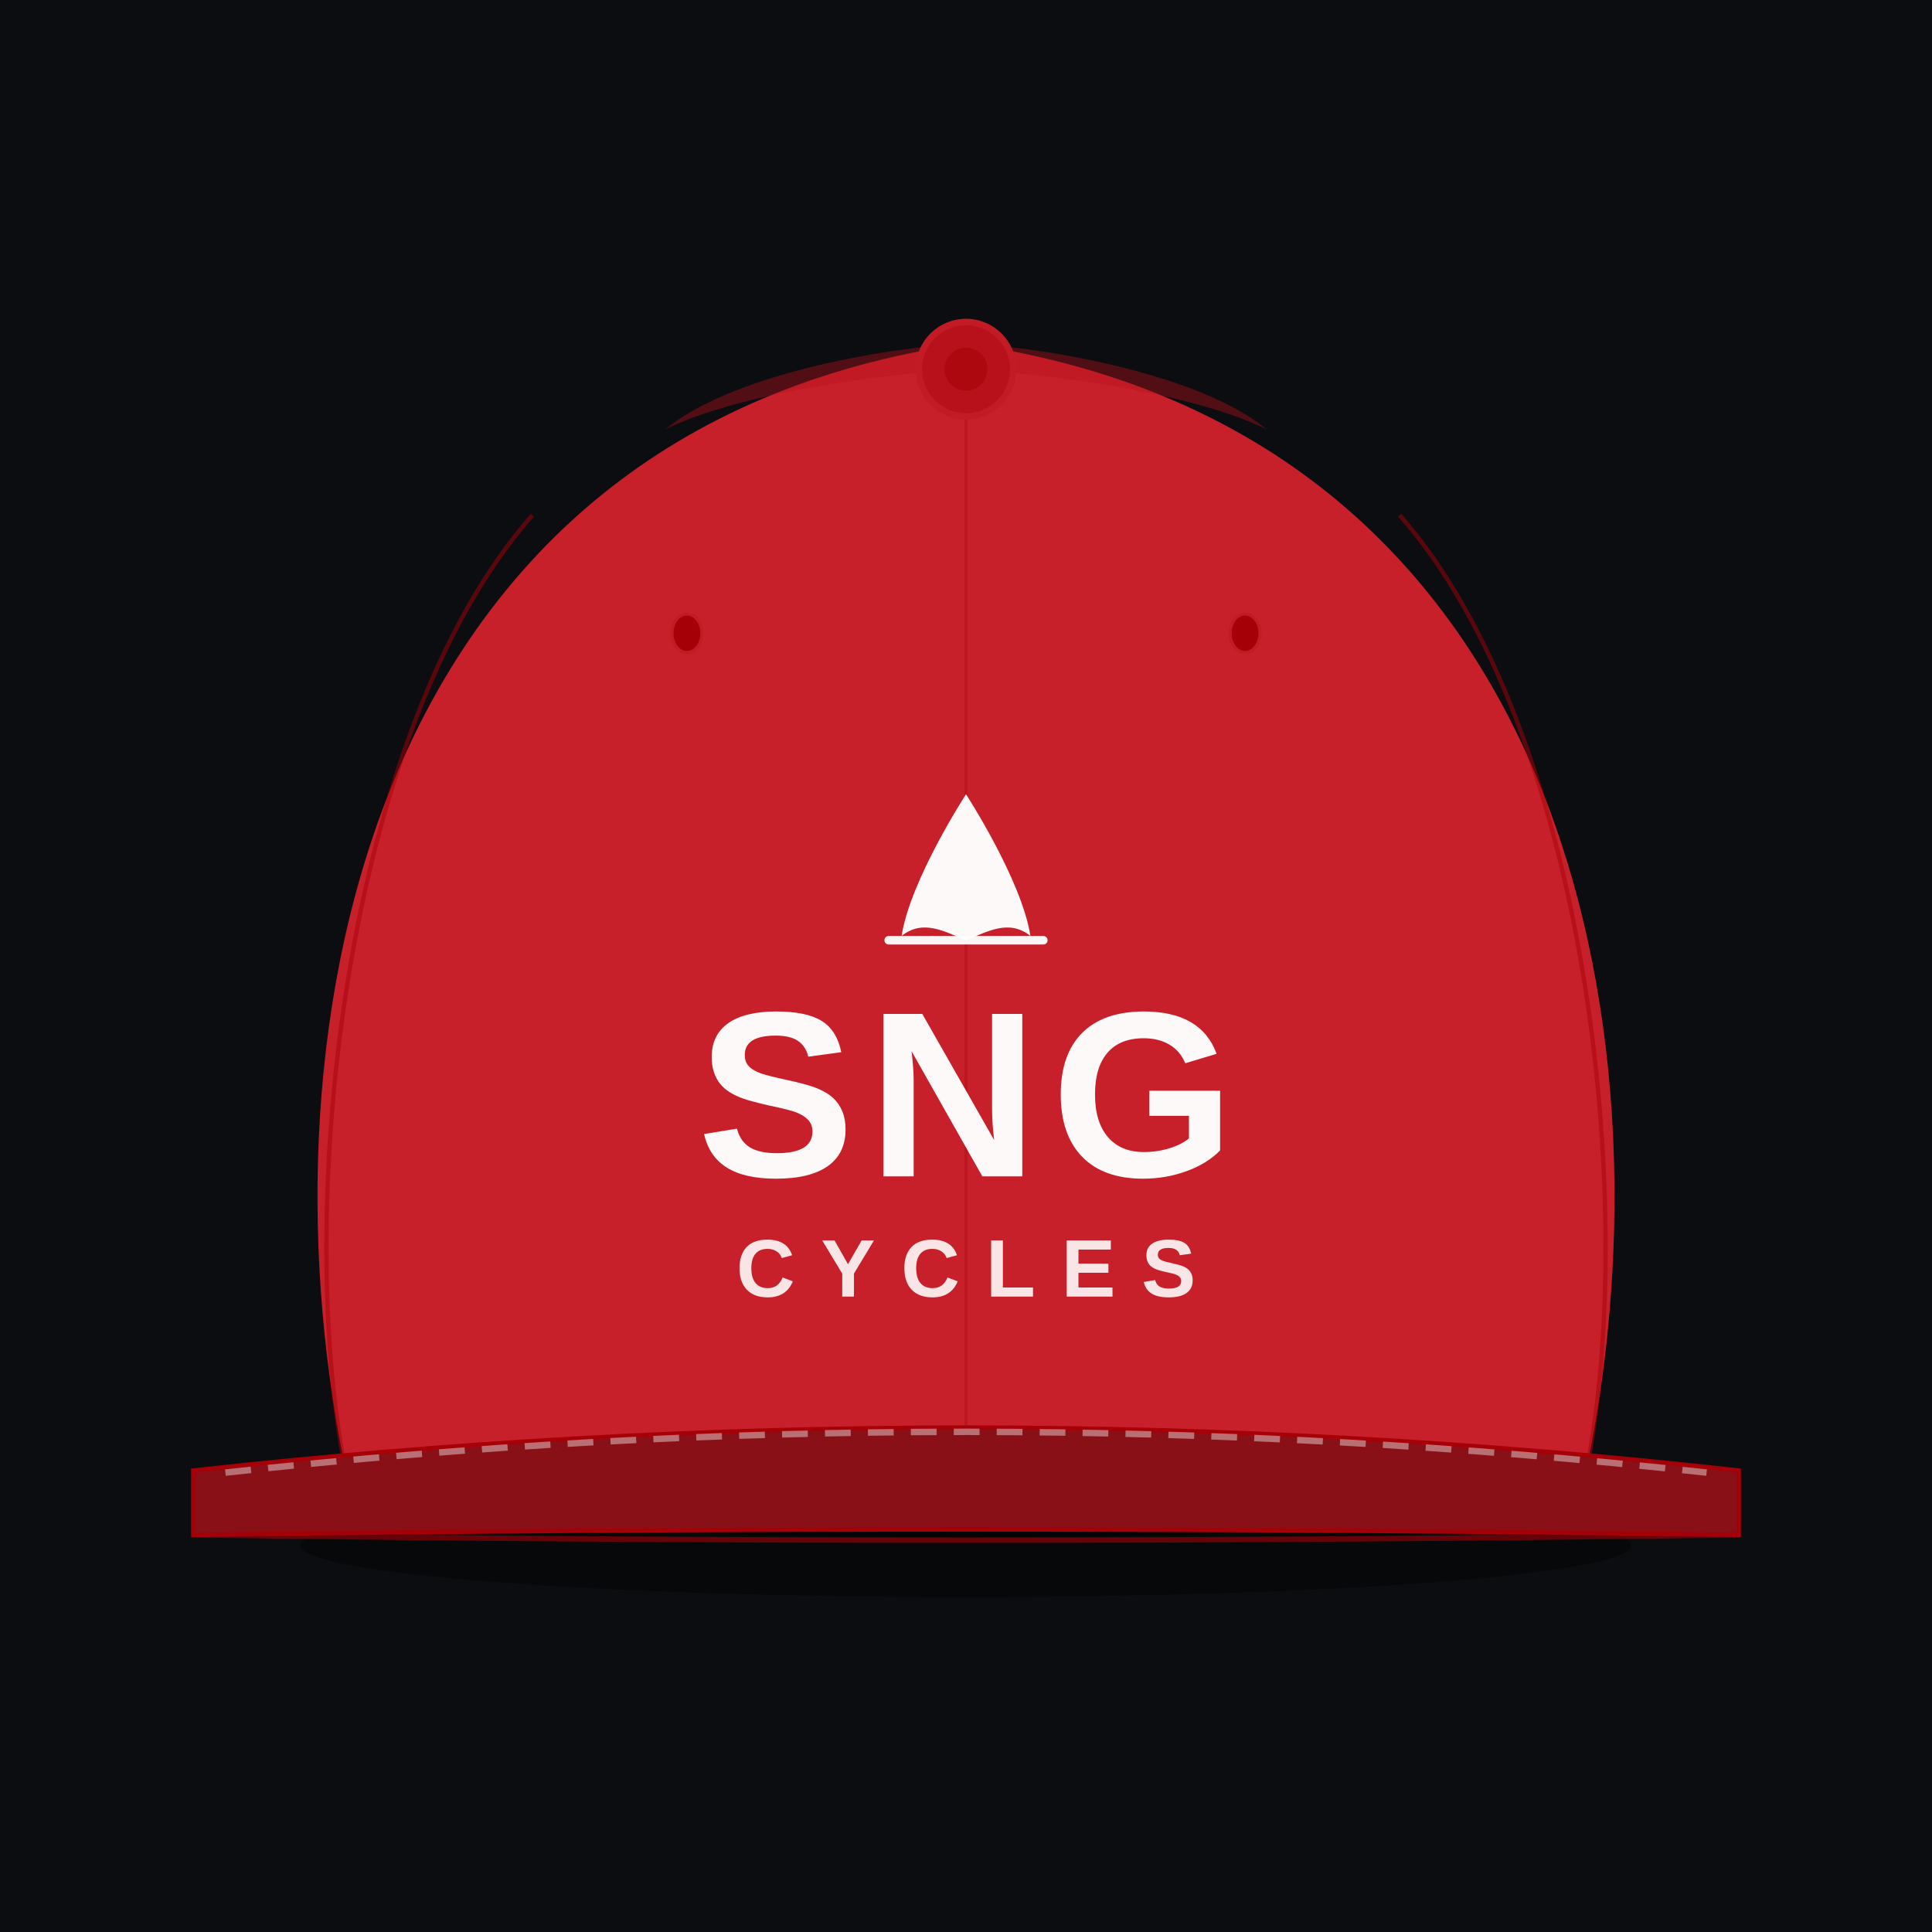
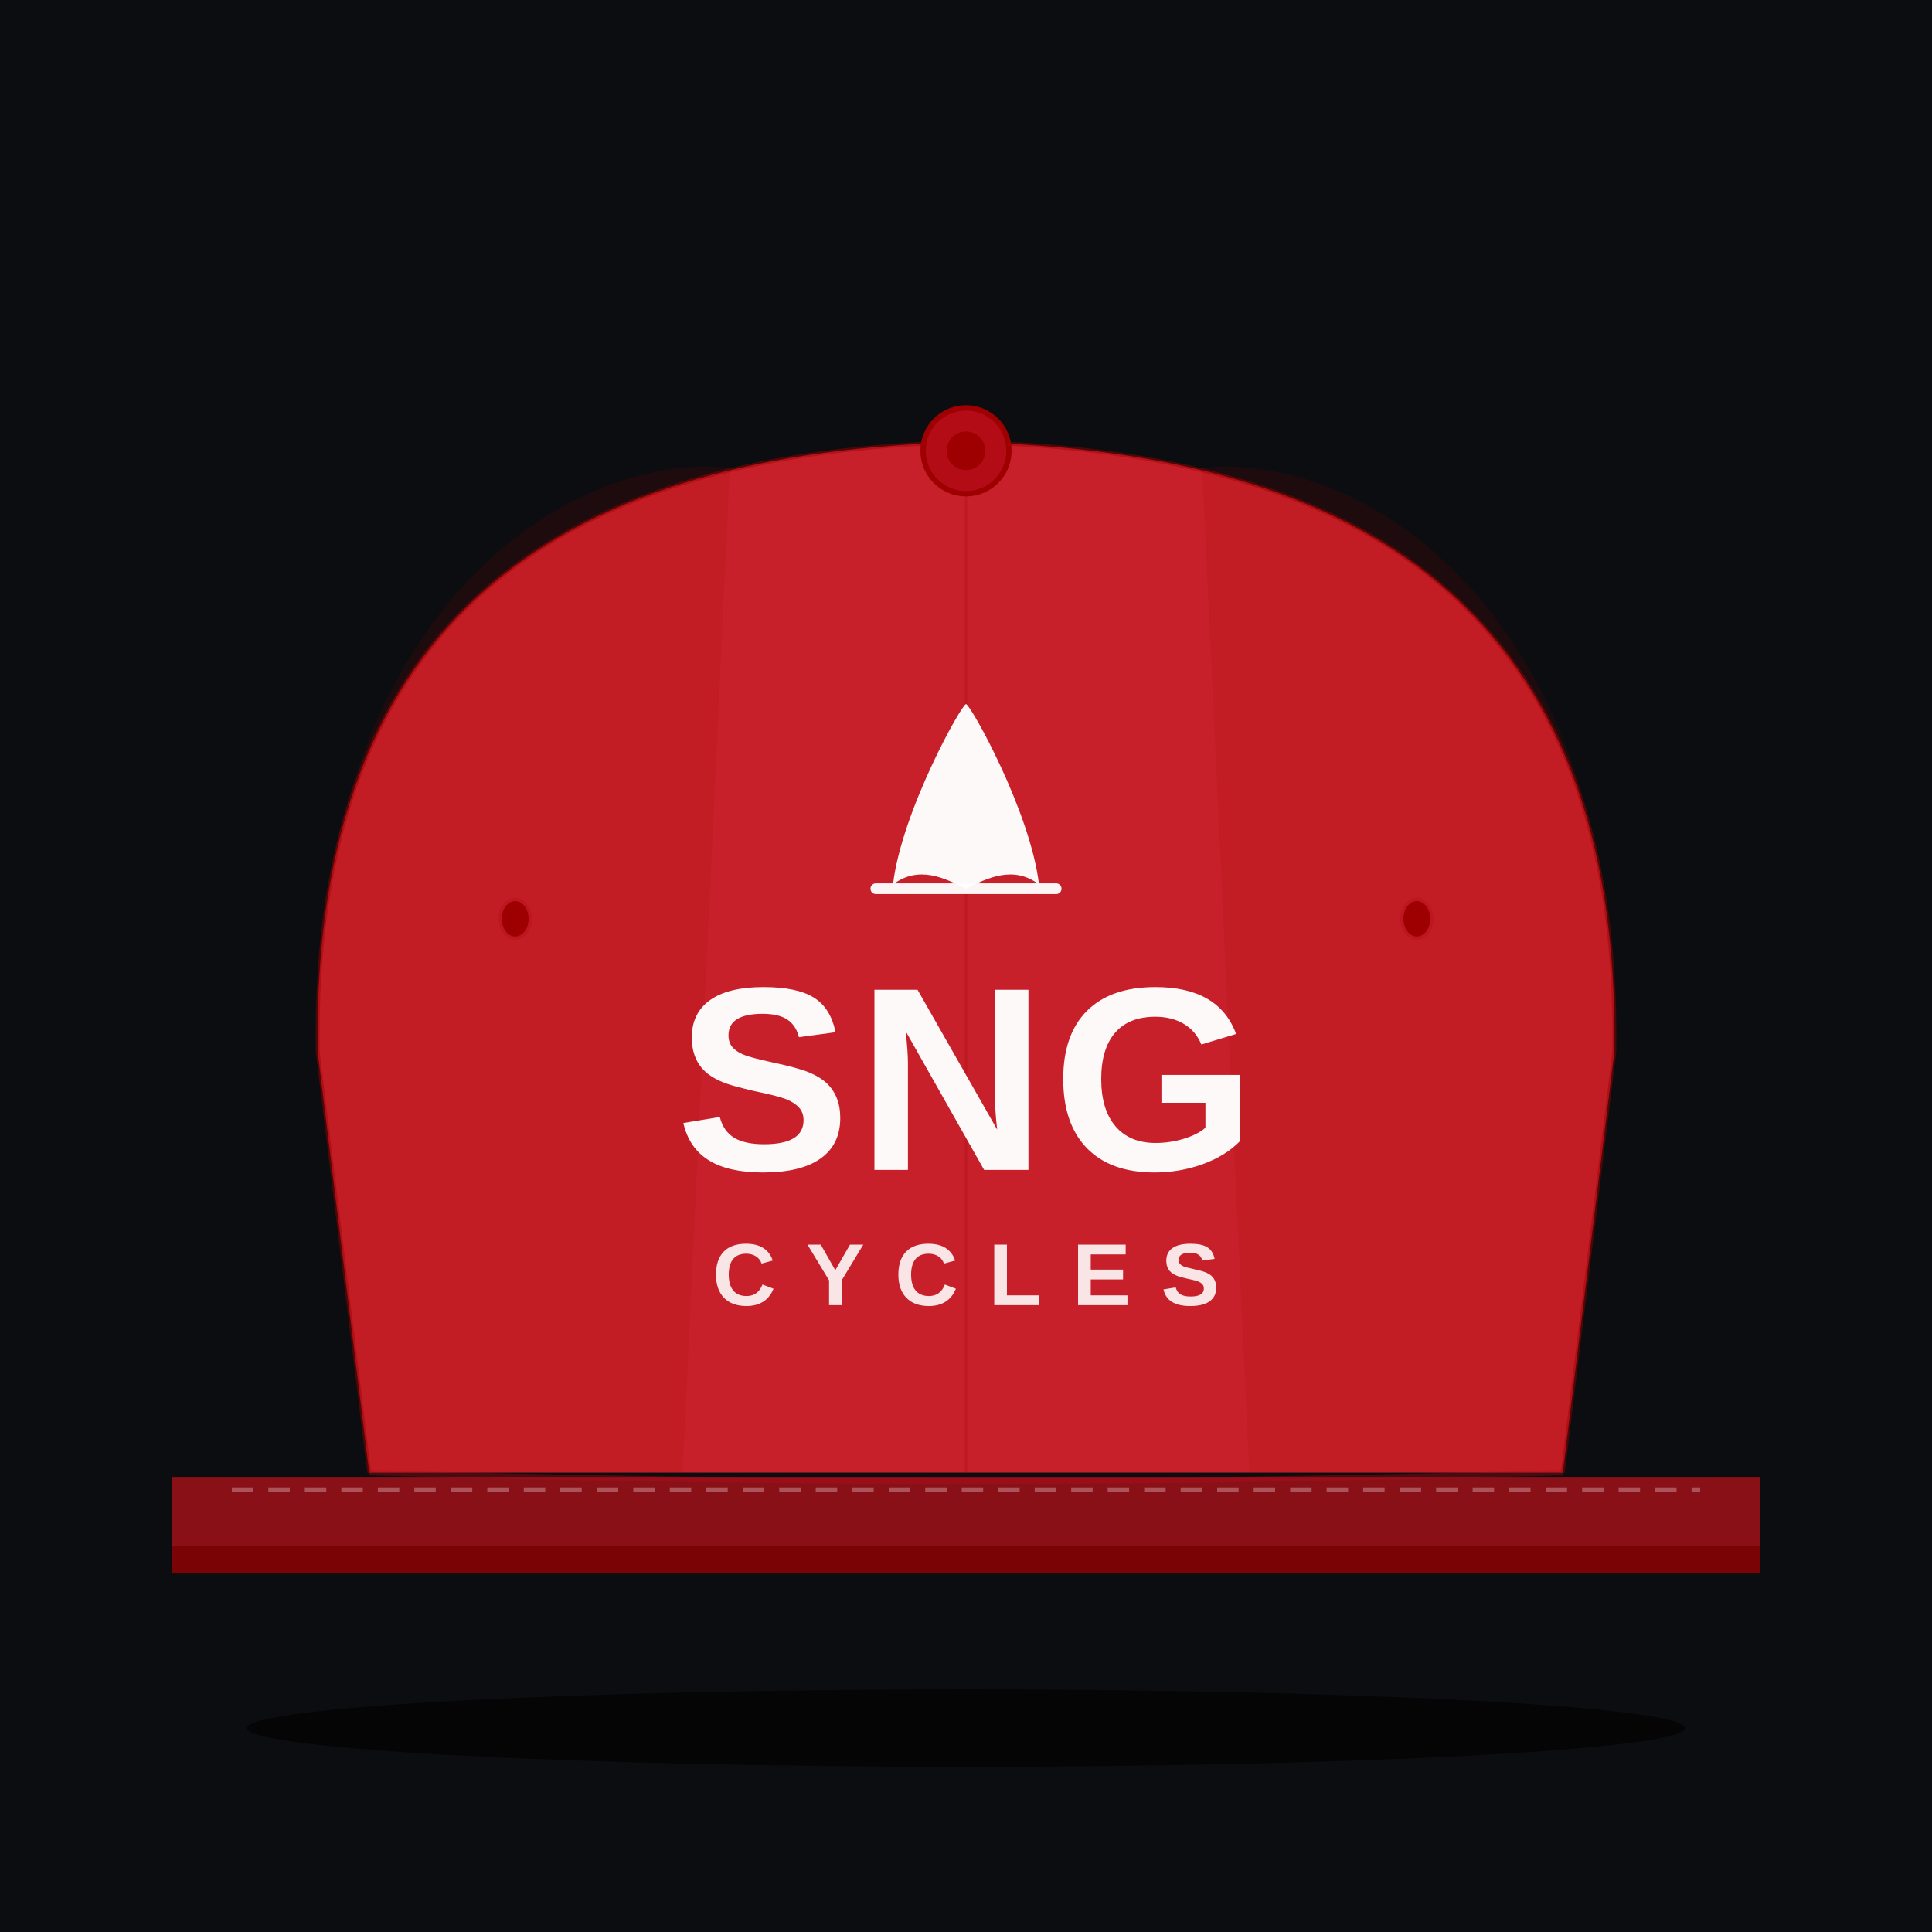
<svg xmlns="http://www.w3.org/2000/svg" width="900" height="900" viewBox="0 0 900 900">
  <rect width="900" height="900" fill="#0c0d10" />
-   <ellipse cx="450" cy="720" rx="310" ry="24" fill="#000" opacity="0.4" />
-   <path d="     M160 680     C120 480 170 200 450 160     C730 200 780 480 740 680     Z" fill="#c8202b" />
-   <path d="     M310 200     C340 175 410 162 450 160     C490 162 560 175 590 200     C560 185 500 175 450 172     C400 175 340 185 310 200 Z" fill="#b9111c" opacity="0.4" />
-   <path d="M160 680 C138 560 160 340 248 240" fill="none" stroke="#a50008" stroke-width="2" opacity="0.5" />
-   <path d="M740 680 C762 560 740 340 652 240" fill="none" stroke="#a50008" stroke-width="2" opacity="0.5" />
-   <path d="M450 165 L450 680" fill="none" stroke="#a50008" stroke-width="1.5" opacity="0.3" />
-   <circle cx="450" cy="172" r="22" fill="#b9111c" stroke="#c31b26" stroke-width="3" />
-   <circle cx="450" cy="172" r="10" fill="#a50008" opacity="0.6" />
-   <ellipse cx="320" cy="295" rx="7" ry="9" fill="#a50008" stroke="#c31b26" stroke-width="1.5" />
-   <ellipse cx="580" cy="295" rx="7" ry="9" fill="#a50008" stroke="#c31b26" stroke-width="1.5" />
-   <path d="M450 370            C450 370 424 410 420 436            C430 428 440 434 450 438            C460 434 470 428 480 436            C476 410 450 370 450 370 Z" fill="#ffffff" opacity="0.97" />
-   <line x1="414" y1="438" x2="486" y2="438" stroke="#ffffff" stroke-width="4" stroke-linecap="round" opacity="0.95" />
-   <text x="450" y="548" text-anchor="middle" font-family="Arial Black, Arial, sans-serif" font-weight="900" font-size="110" fill="#ffffff" letter-spacing="6" opacity="0.97">SNG</text>
-   <text x="450" y="604" text-anchor="middle" font-family="Arial Black, Arial, sans-serif" font-weight="900" font-size="38" fill="#ffffff" letter-spacing="12" opacity="0.88">CYCLES</text>
-   <ellipse cx="450" cy="698" rx="300" ry="18" fill="#000" opacity="0.5" />
-   <path d="M90 685 Q450 645 810 685 L810 715 Q450 710 90 715 Z" fill="#8a1018" stroke="#a50008" stroke-width="2" />
-   <path d="M105 686 Q450 648 795 686" fill="none" stroke="#ffffff" stroke-width="3" stroke-dasharray="12 8" opacity="0.4" />
-   <path d="M90 715 Q450 720 810 715" fill="none" stroke="#a50008" stroke-width="2.5" opacity="0.6" />
+   <ellipse cx="450" cy="805" rx="335" ry="18" fill="#000" opacity="0.60" />
+   <path d="M 80 688 L 820 688 L 820 720 L 80 720 Z" fill="#8a1018" />
+   <path d="M 80 720 L 820 720 L 820 733 L 80 733 Z" fill="#9e0001" opacity="0.75" />
+   <path d="M 108 694 L 792 694" fill="none" stroke="#ffffff" stroke-width="2.2" stroke-dasharray="10 7" opacity="0.28" />
+   <path d="     M 172 686     L 148 490     C 145 285 265 210 450 206     C 635 210 755 285 752 490     L 728 686     Z" fill="#c8202b" />
+   <path d="     M 172 686     L 148 490     C 145 285 265 210 340 218     L 318 686     Z" fill="#9e0001" opacity="0.13" />
+   <path d="     M 728 686     L 752 490     C 755 285 635 210 560 218     L 582 686     Z" fill="#9e0001" opacity="0.13" />
+   <path d="M 172 686 L 148 490 C 145 285 265 210 450 206" fill="none" stroke="#9e0001" stroke-width="1.8" opacity="0.45" />
+   <path d="M 728 686 L 752 490 C 755 285 635 210 450 206" fill="none" stroke="#9e0001" stroke-width="1.8" opacity="0.45" />
+   <line x1="450" y1="208" x2="450" y2="686" stroke="#9e0001" stroke-width="1.2" opacity="0.22" />
+   <path d="M 172 686 Q 450 694 728 686" fill="none" stroke="#b40c17" stroke-width="2.5" opacity="0.35" />
+   <circle cx="450" cy="210" r="20" fill="#b40c17" stroke="#9e0001" stroke-width="2.5" />
+   <circle cx="450" cy="210" r="9" fill="#9e0001" />
+   <ellipse cx="240" cy="428" rx="7" ry="9" fill="#9e0001" stroke="#be1621" stroke-width="1.5" />
+   <ellipse cx="660" cy="428" rx="7" ry="9" fill="#9e0001" stroke="#be1621" stroke-width="1.5" />
+   <path d="     M 450 328     C 448 328 420 378 416 412     C 428 403 440 409 450 414     C 460 409 472 403 484 412     C 480 378 452 328 450 328 Z" fill="#ffffff" opacity="0.97" />
+   <line x1="408" y1="414" x2="492" y2="414" stroke="#ffffff" stroke-width="5" stroke-linecap="round" opacity="0.95" />
+   <text x="450" y="545" text-anchor="middle" font-family="Arial Black, Arial, sans-serif" font-weight="900" font-size="122" fill="#ffffff" letter-spacing="3" opacity="0.97">SNG</text>
+   <text x="450" y="608" text-anchor="middle" font-family="Arial Black, Arial, sans-serif" font-weight="900" font-size="41" fill="#ffffff" letter-spacing="14" opacity="0.88">CYCLES</text>
</svg>
